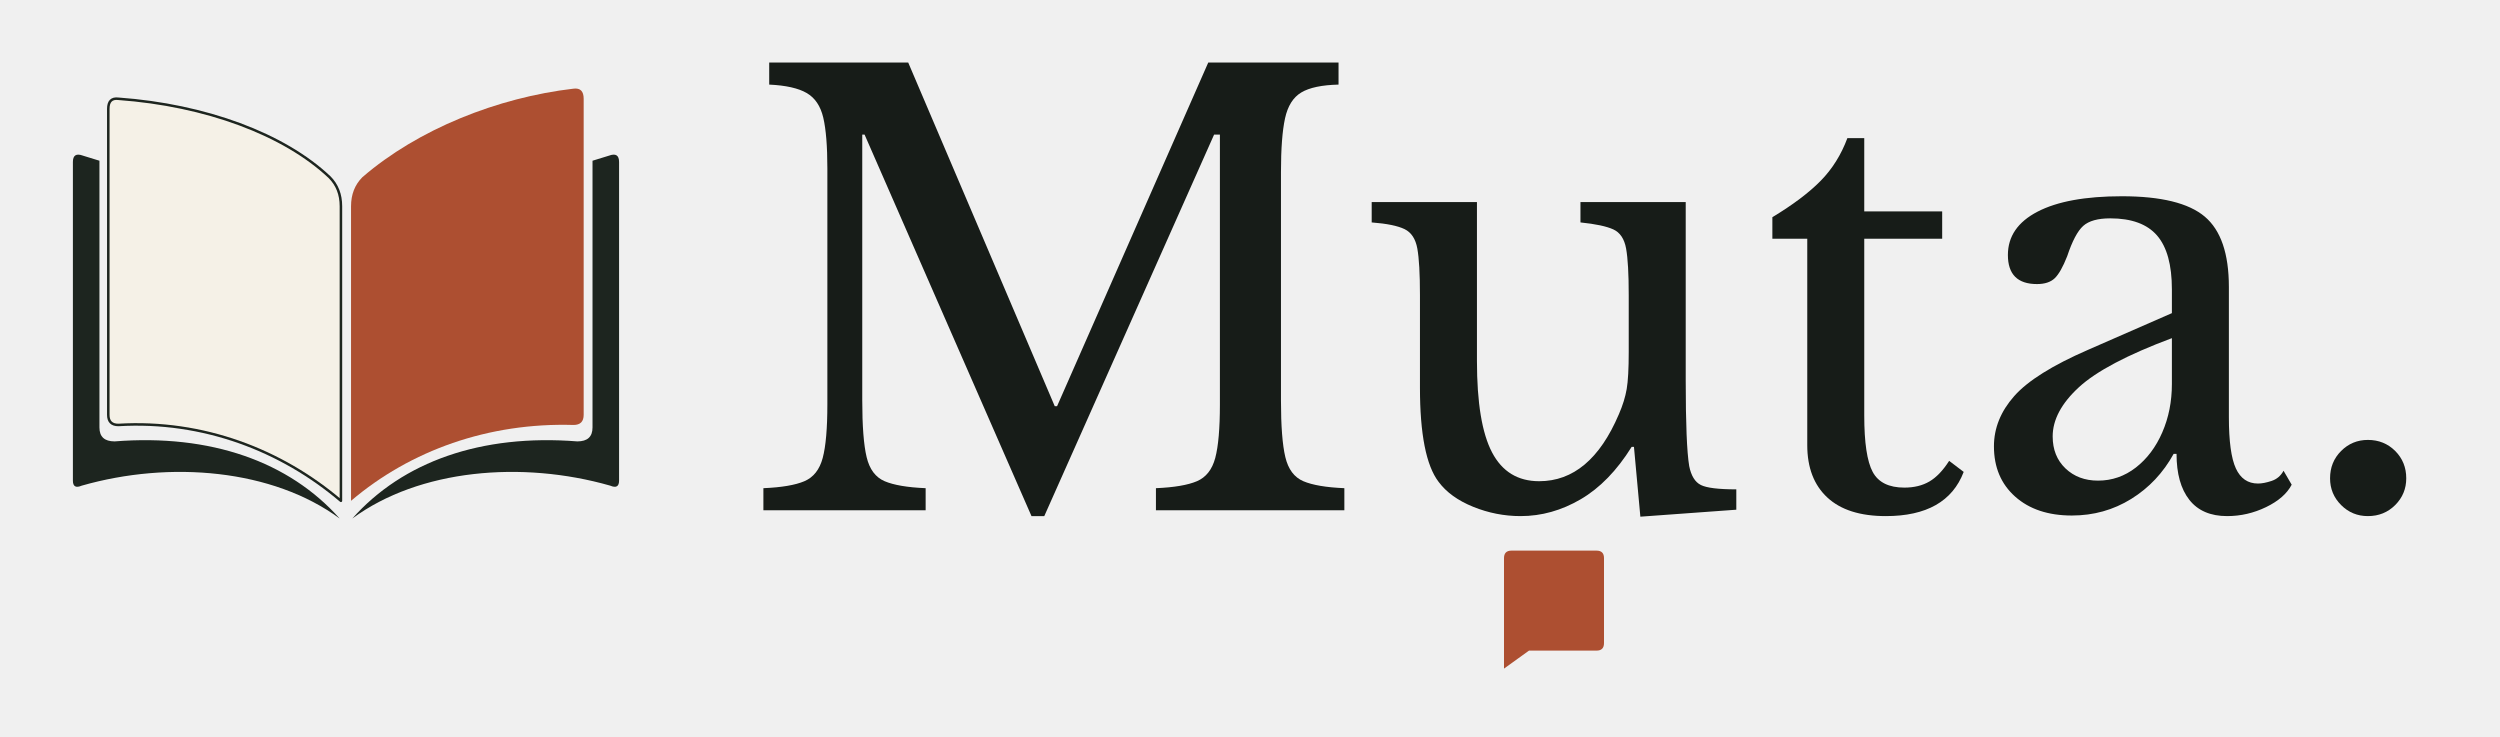
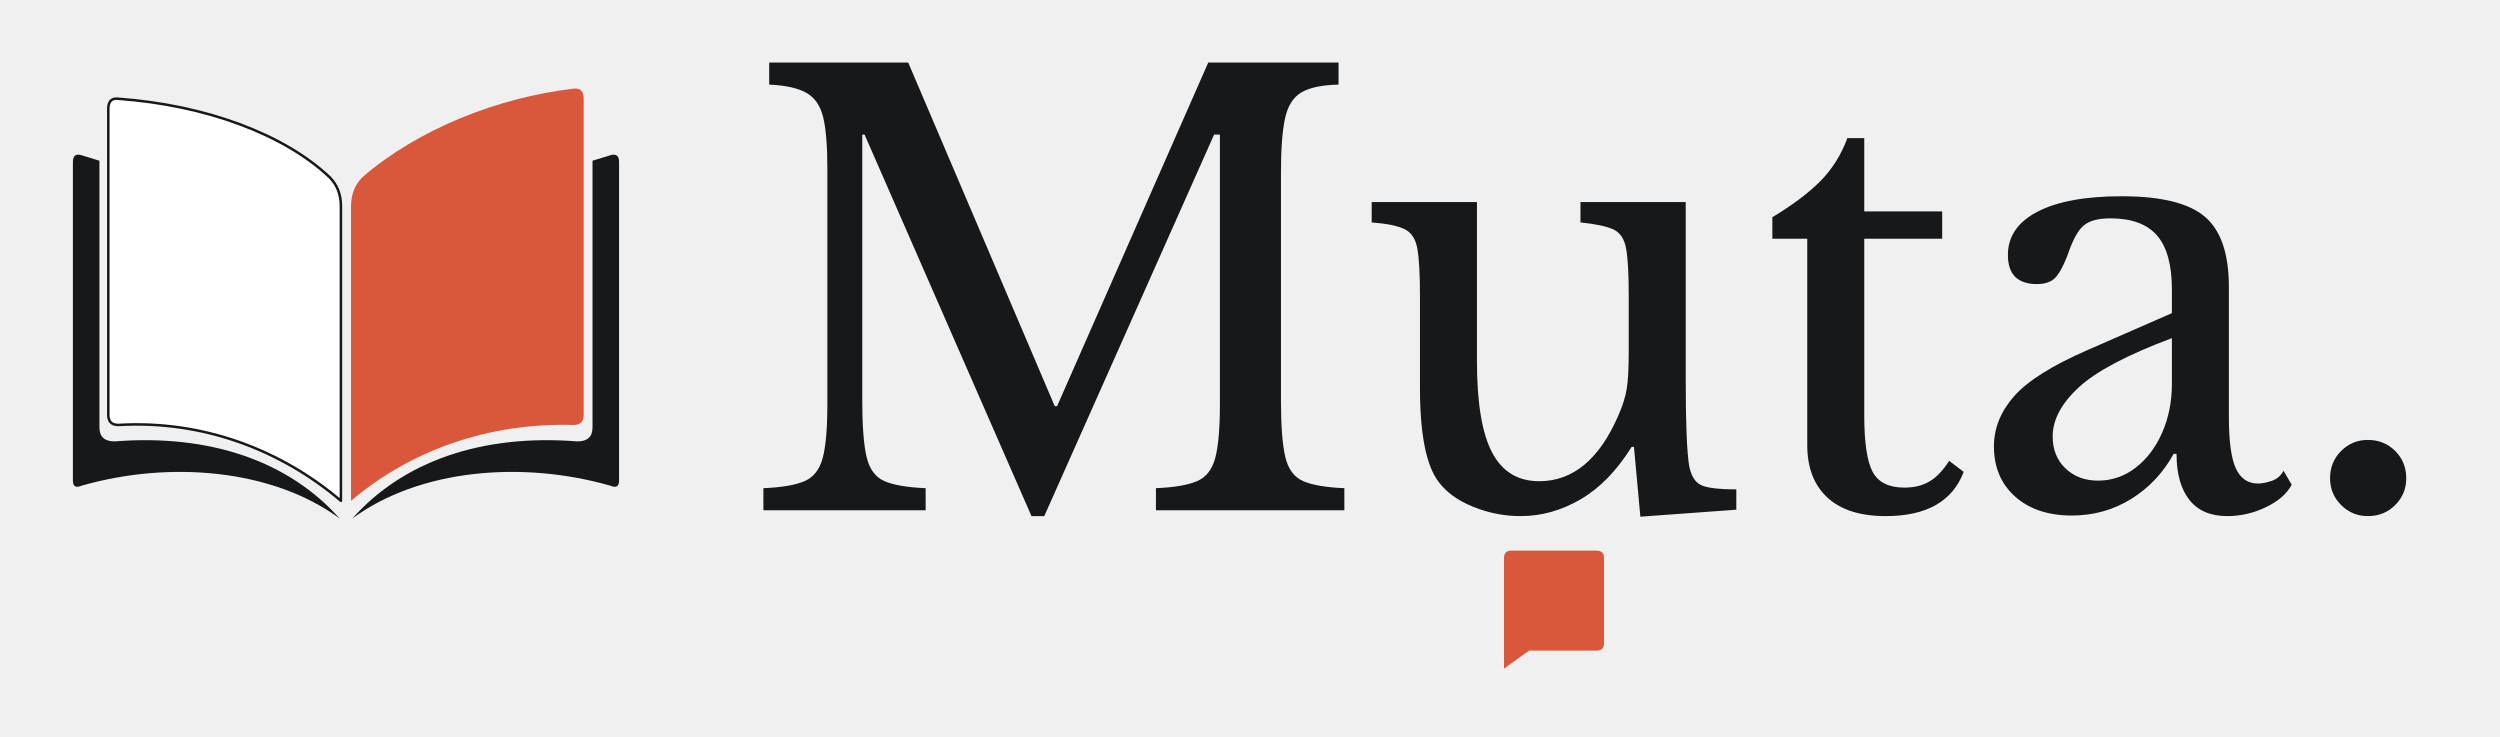
<svg xmlns="http://www.w3.org/2000/svg" width="1120" height="330" viewBox="0 0 1120 330" role="img" aria-label="Muta horizontal logo — on-light">
  <svg x="10" y="8" width="290" height="290" viewBox="0 0 512 512" overflow="visible">
-     <path d="M48 109Q40 106 40 114V366Q40 373 47 370C117 350 198 357 251 396C211 351 149 329 73 335Q61 335 61 324V113Z" fill="#1D251F" />
-     <path d="M464 109Q472 106 472 114V366Q472 373 465 370C395 350 314 357 261 396C301 351 363 329 439 335Q451 335 451 324V113Z" fill="#1D251F" />
-     <path d="M76 64C145 69 207 92 243 126Q252 135 252 149V382C205 342 143 318 76 322Q68 322 68 314V72Q68 63 76 64Z" fill="#F5F1E7" stroke="#1D251F" stroke-width="2" stroke-linejoin="round" />
-     <path d="M269 126C313 88 376 63 436 56Q444 55 444 64V314Q444 322 436 322C369 320 307 342 260 382V149Q260 135 269 126Z" fill="#AD4F31" />
+     <path d="M48 109Q40 106 40 114V366Q40 373 47 370C117 350 198 357 251 396C211 351 149 329 73 335Q61 335 61 324V113Z" fill="#17181A" />
+     <path d="M464 109Q472 106 472 114V366Q472 373 465 370C395 350 314 357 261 396C301 351 363 329 439 335Q451 335 451 324V113Z" fill="#17181A" />
+     <path d="M76 64C145 69 207 92 243 126Q252 135 252 149V382C205 342 143 318 76 322Q68 322 68 314V72Q68 63 76 64Z" fill="#FFFFFF" stroke="#17181A" stroke-width="2" stroke-linejoin="round" />
+     <path d="M269 126C313 88 376 63 436 56Q444 55 444 64V314Q444 322 436 322C369 320 307 342 260 382V149Q260 135 269 126Z" fill="#D9573A" />
  </svg>
  <svg x="310" y="0" width="800" height="312" viewBox="0 0 1000 390" overflow="visible">
-     <g transform="translate(25.34513 285.7611) scale(0.3256637)" fill="#171C18">
+     <g transform="translate(25.34513 285.7611) scale(0.3256637)" fill="#17181A">
      <path d="M550.0 -179.0 810.0 -770.0H1034.0V-732.0Q991.0 -731.0 970.0 -718.5Q949.0 -706.0 942.0 -674.0Q935.0 -642.0 935.0 -581.0V-189.0Q935.0 -123.0 942.5 -91.5Q950.0 -60.0 973.5 -50.0Q997.0 -40.0 1044.0 -38.0V0.0H720.0V-38.0Q767.0 -40.0 790.5 -50.0Q814.0 -60.0 822.0 -90.0Q830.0 -120.0 830.0 -182.0V-646.0H820.0L528.0 10.0H506.0L219.0 -646.0H215.0V-189.0Q215.0 -123.0 222.5 -91.5Q230.0 -60.0 253.5 -50.0Q277.0 -40.0 324.0 -38.0V0.0H45.0V-38.0Q92.0 -40.0 115.5 -50.0Q139.0 -60.0 147.0 -90.0Q155.0 -120.0 155.0 -182.0V-588.0Q155.0 -645.0 148.0 -675.0Q141.0 -705.0 119.5 -717.5Q98.0 -730.0 55.0 -732.0V-770.0H294.0L546.0 -179.0Z" />
      <path d="M1533.0 -272.0V-370.0Q1533.0 -425.0 1528.5 -450.0Q1524.0 -475.0 1506.5 -483.0Q1489.0 -491.0 1450.0 -495.0V-530.0H1631.0V-223.0Q1631.0 -112.0 1637.0 -76.0Q1642.0 -51.0 1657.0 -43.5Q1672.0 -36.0 1718.0 -36.0V-1.0L1553.0 11.0L1542.0 -109.0H1538.0Q1500.0 -48.0 1450.5 -19.0Q1401.0 10.0 1347.0 10.0Q1305.0 10.0 1265.5 -6.0Q1226.0 -22.0 1206.0 -49.0Q1174.0 -91.0 1174.0 -211.0V-370.0Q1174.0 -425.0 1169.5 -450.0Q1165.0 -475.0 1147.5 -483.5Q1130.0 -492.0 1091.0 -495.0V-530.0H1272.0V-257.0Q1272.0 -149.0 1298.0 -99.5Q1324.0 -50.0 1379.0 -50.0Q1467.0 -50.0 1516.0 -165.0Q1526.0 -188.0 1529.5 -208.5Q1533.0 -229.0 1533.0 -272.0Z" />
      <path d="M1840.0 -467.0H1780.0V-504.0Q1833.0 -536.0 1863.0 -566.5Q1893.0 -597.0 1909.0 -640.0H1938.0V-514.0H2072.0V-467.0H1938.0V-163.0Q1938.0 -93.0 1952.5 -66.0Q1967.0 -39.0 2007.0 -39.0Q2032.0 -39.0 2050.0 -49.5Q2068.0 -60.0 2084.0 -85.0L2109.0 -66.0Q2080.0 10.0 1975.0 10.0Q1909.0 10.0 1874.5 -22.0Q1840.0 -54.0 1840.0 -112.0Z" />
      <path d="M2323.0 -276.0 2467.0 -339.0V-380.0Q2467.0 -443.0 2441.5 -472.5Q2416.0 -502.0 2361.0 -502.0Q2329.0 -502.0 2314.5 -489.0Q2300.0 -476.0 2287.0 -437.0Q2276.0 -409.0 2265.5 -399.0Q2255.0 -389.0 2235.0 -389.0Q2185.0 -389.0 2185.0 -439.0Q2185.0 -487.0 2236.0 -513.5Q2287.0 -540.0 2381.0 -540.0Q2482.0 -540.0 2523.5 -505.0Q2565.0 -470.0 2565.0 -384.0V-160.0Q2565.0 -98.0 2577.0 -72.0Q2589.0 -46.0 2615.0 -46.0Q2625.0 -46.0 2638.5 -50.5Q2652.0 -55.0 2659.0 -68.0L2673.0 -44.0Q2661.0 -21.0 2629.0 -5.5Q2597.0 10.0 2562.0 10.0Q2519.0 10.0 2497.0 -18.0Q2475.0 -46.0 2475.0 -97.0H2470.0Q2443.0 -48.0 2397.0 -19.5Q2351.0 9.0 2295.0 9.0Q2234.0 9.0 2197.5 -23.5Q2161.0 -56.0 2161.0 -110.0Q2161.0 -157.0 2196.0 -196.5Q2231.0 -236.0 2323.0 -276.0ZM2467.0 -217.0V-296.0Q2352.0 -253.0 2307.0 -211.5Q2262.0 -170.0 2262.0 -127.0Q2262.0 -93.0 2284.0 -72.0Q2306.0 -51.0 2340.0 -51.0Q2376.0 -51.0 2405.0 -73.5Q2434.0 -96.0 2450.5 -134.0Q2467.0 -172.0 2467.0 -217.0Z" />
      <path d="M2739.0 -55.0Q2739.0 -83.0 2758.0 -102.0Q2777.0 -121.0 2804.0 -121.0Q2832.0 -121.0 2851.0 -102.0Q2870.0 -83.0 2870.0 -55.0Q2870.0 -28.0 2851.0 -9.0Q2832.0 10.0 2804.0 10.0Q2777.0 10.0 2758.0 -9.0Q2739.0 -28.0 2739.0 -55.0Z" />
    </g>
-     <path transform="translate(454.7398 308.3434) scale(1.4)" d="M3 0H37Q40 0 40 3V37Q40 40 37 40H10L0 47.2V3Q0 0 3 0Z" fill="#AD4F31" />
+     <path transform="translate(454.7398 308.3434) scale(1.4)" d="M3 0H37Q40 0 40 3V37Q40 40 37 40H10L0 47.2V3Q0 0 3 0Z" fill="#D9573A" />
  </svg>
</svg>
